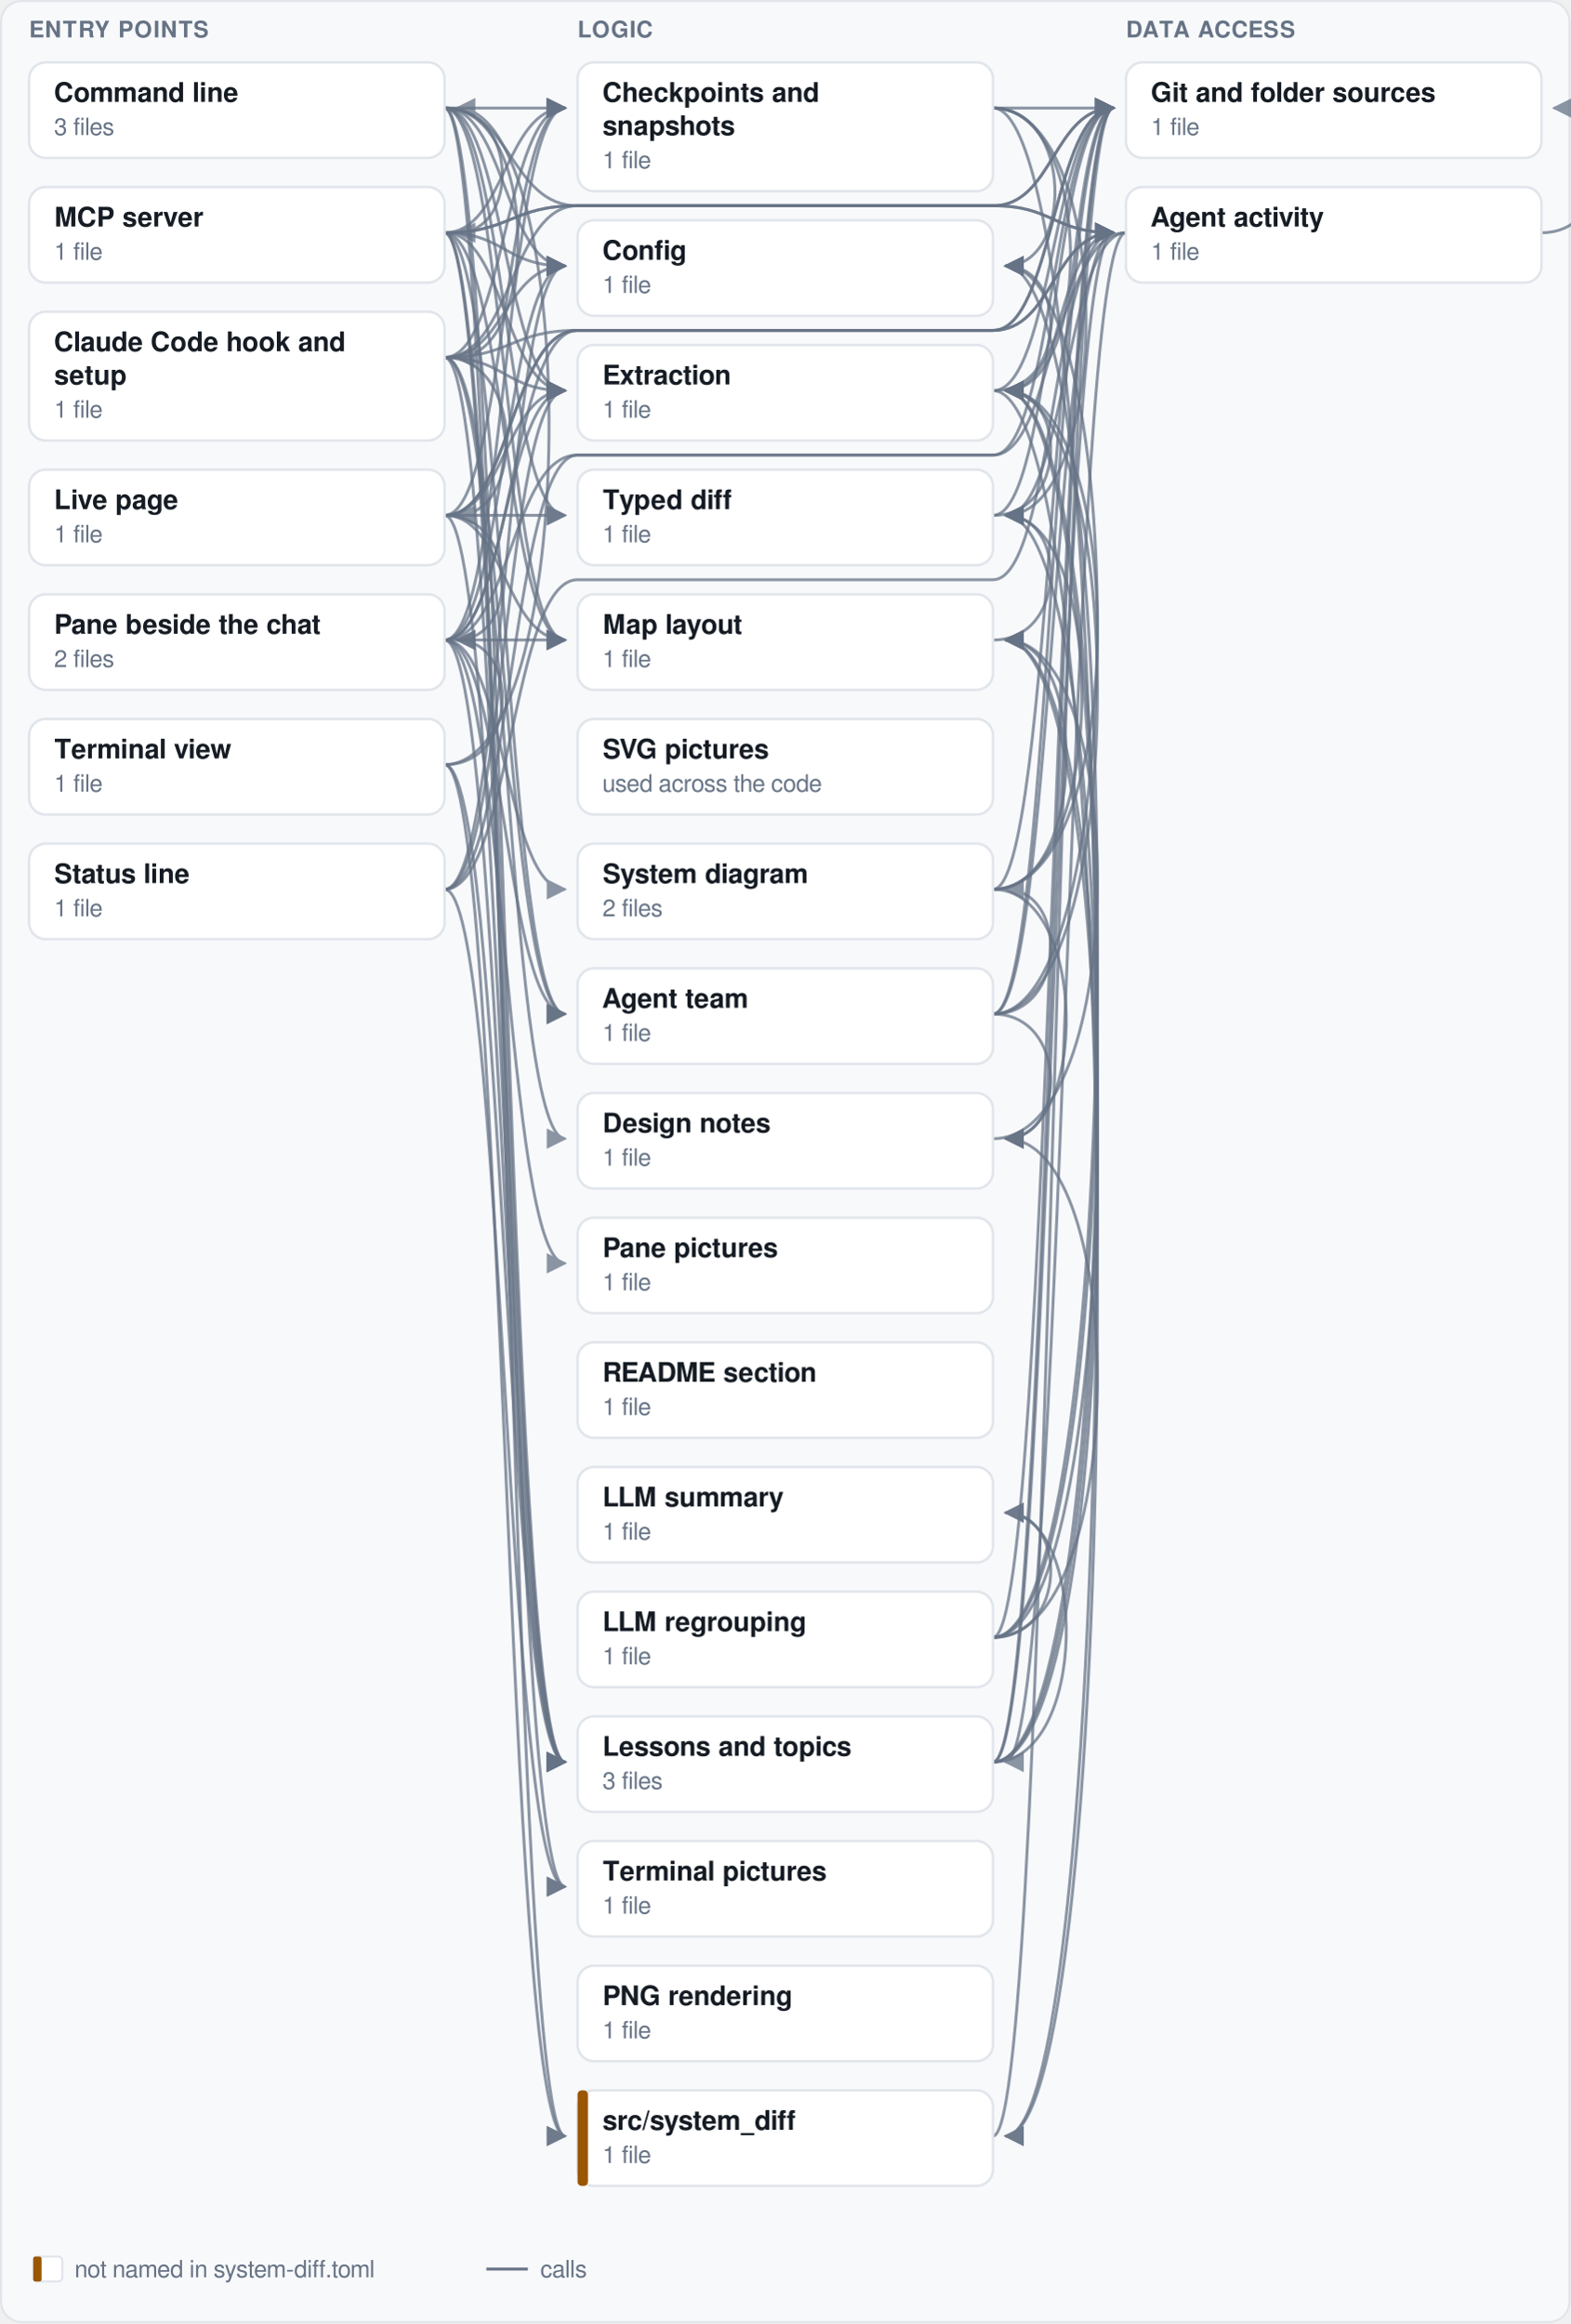
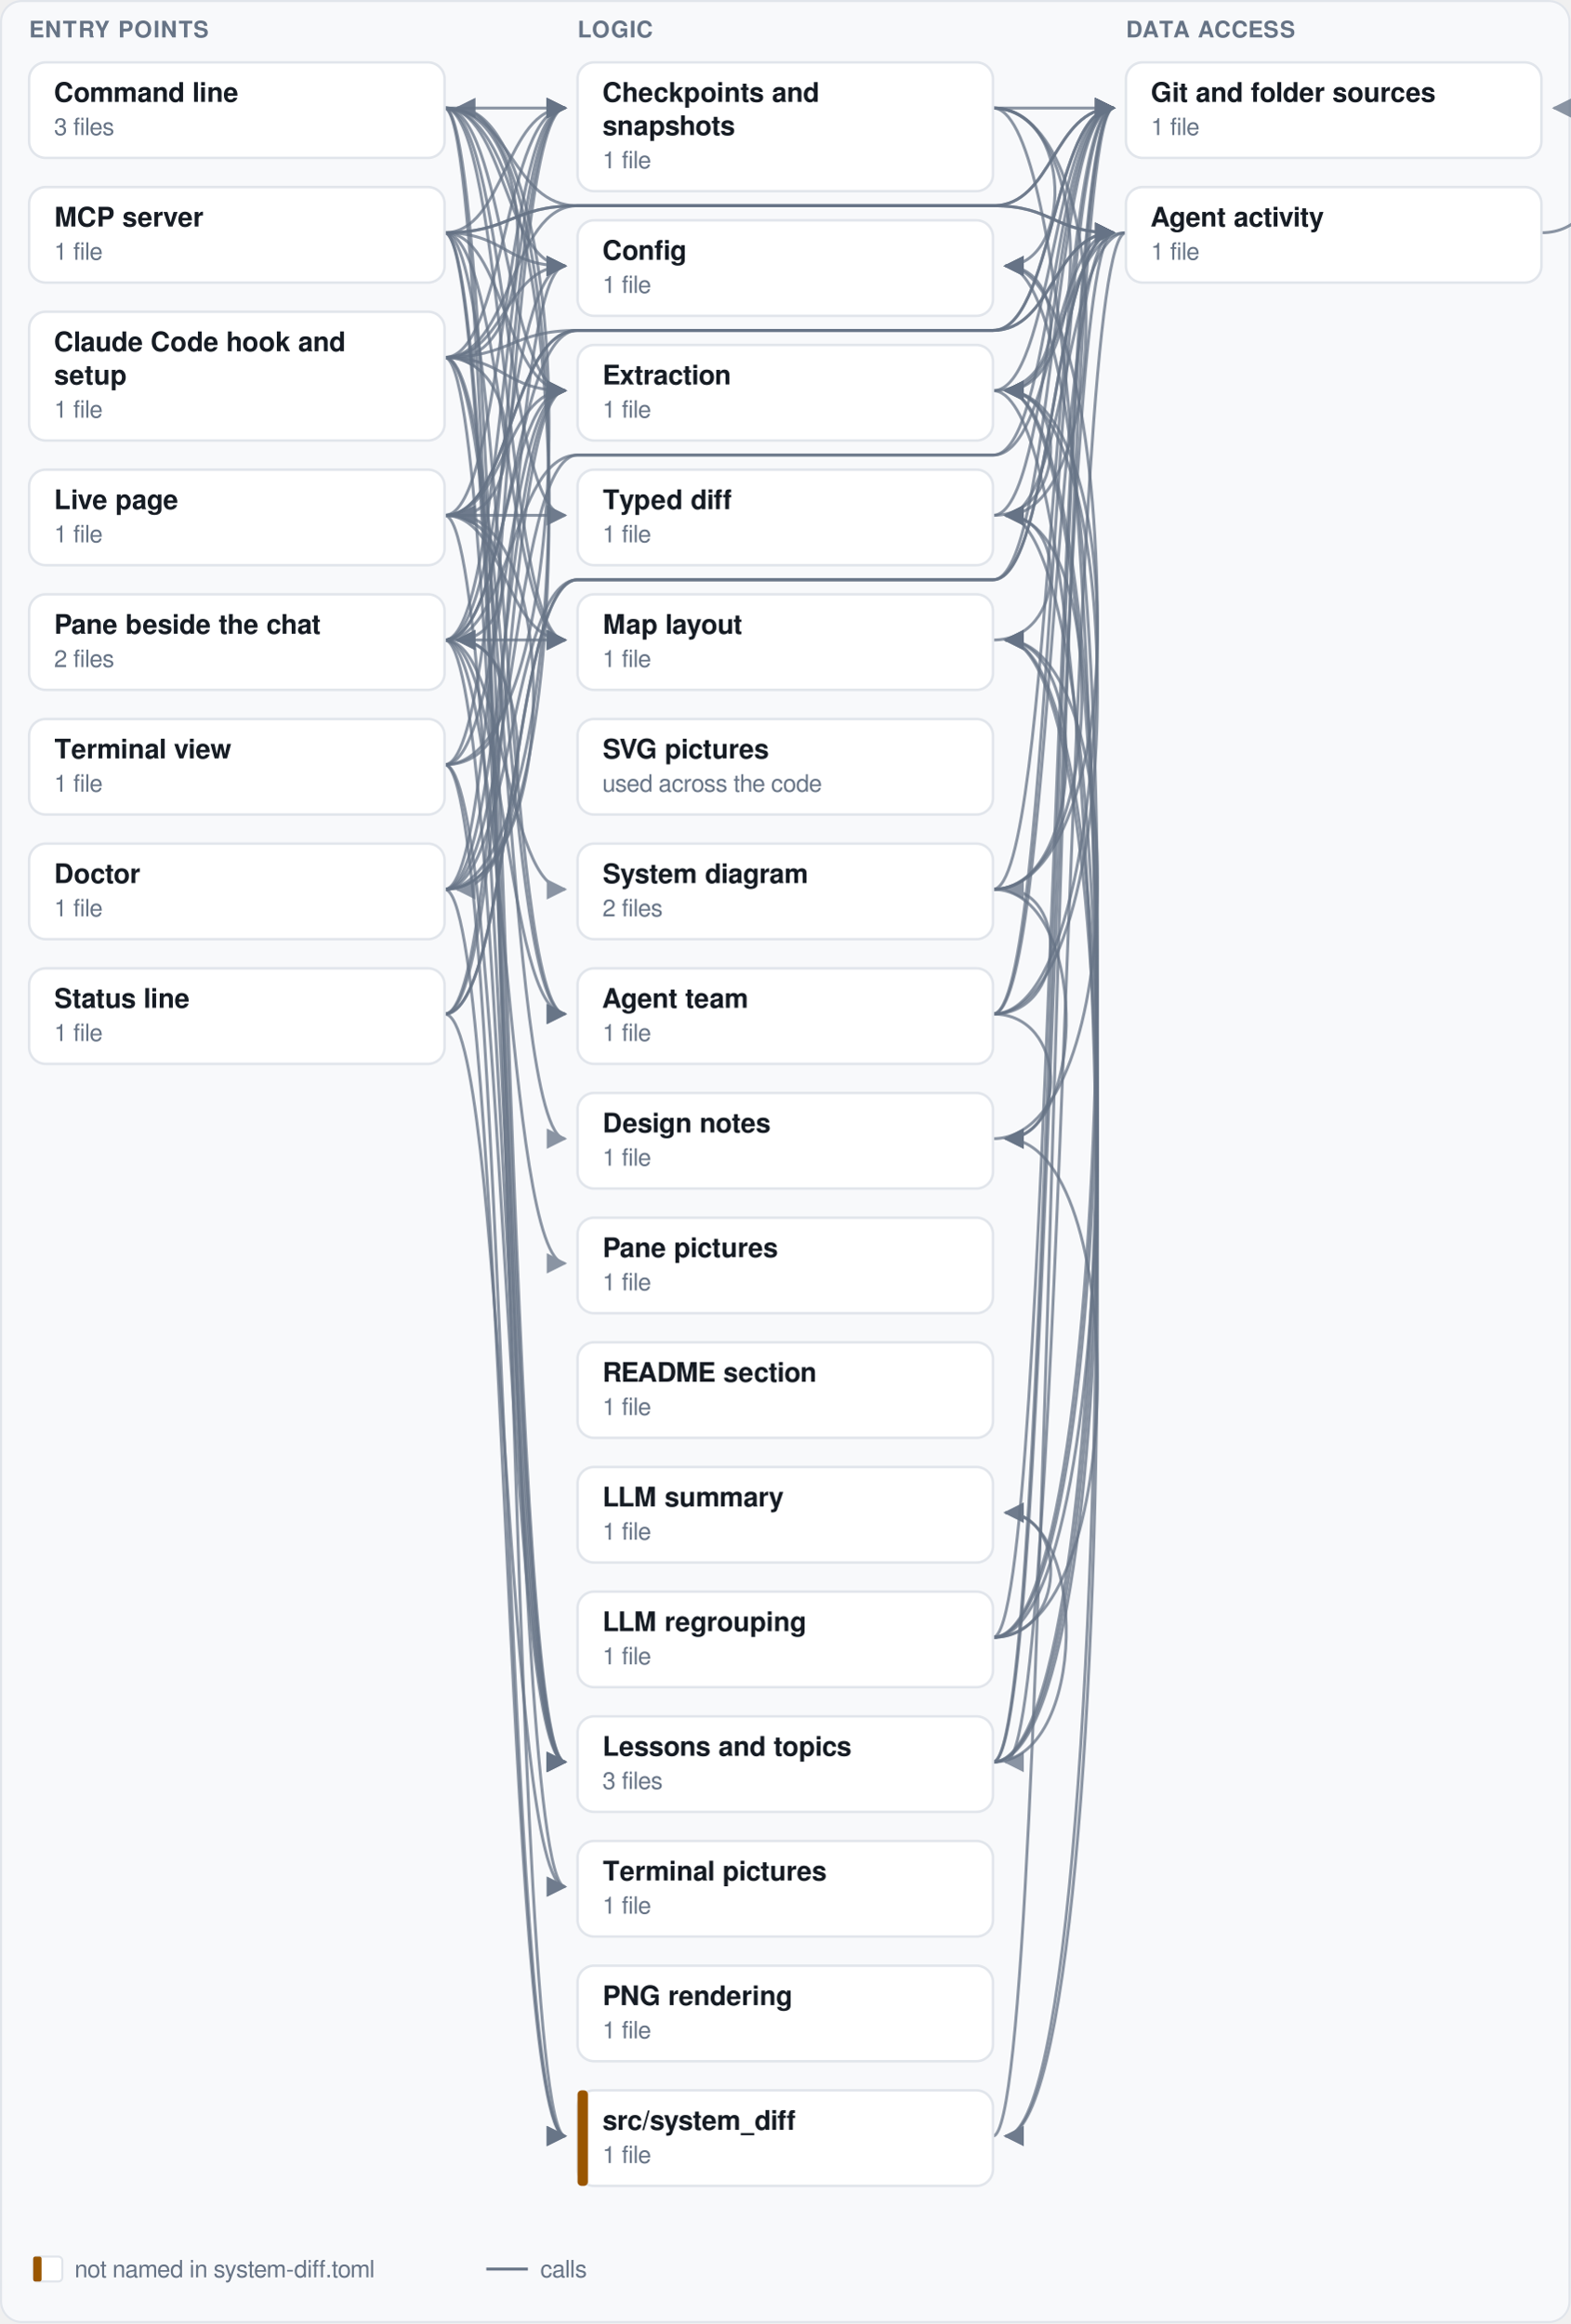
<svg xmlns="http://www.w3.org/2000/svg" width="756" height="1118" viewBox="0 0 756 1118" role="img" aria-label="System map">
  <style>
text { font-family: 'Segoe UI', FreeSans, 'Helvetica Neue', Arial, sans-serif; }
.bg { fill: #f8f9fb; stroke: #e1e5eb; }
.col { font-size: 11px; font-weight: 600; letter-spacing: .05em; fill: #667385; }
.bn .box { fill: #ffffff; stroke: #e1e5eb; stroke-width: 1.2; }
.bn.t-store .box { fill: #e8f0fc; }
.bn.legacy .box { fill: #f8f9fb; stroke: #c3cad4; stroke-dasharray: 5 4; }
.bn.legacy .bn-t { fill: #3b4655; }
.bn .band { fill: #1f5fbf; }
.bn.undeclared .band { fill: #9a5600; }
.bn.s-added .box { stroke: #157347; stroke-width: 1.8; } .bn.s-added .band { fill: #157347; }
.bn.s-changed .box { stroke: #9a5600; stroke-width: 1.8; } .bn.s-changed .band { fill: #9a5600; }
.bn.s-removed .box { stroke: #c4321c; stroke-dasharray: 5 4; fill: #fdecea; } .bn.s-removed .band { fill: #c4321c; }
.bn-t { font-size: 13px; font-weight: 600; fill: #161c24; }
.bn-s { font-size: 11.5px; fill: #667385; }
.bn-p { font-size: 11.5px; fill: #3b4655; } .bn-p.code { font-family: Consolas, Inconsolata, 'DejaVu Sans Mono', monospace; } .bn-p.more { fill: #667385; }
.bn-p.s-added { fill: #157347; font-weight: 600; } .bn-p.s-changed { fill: #9a5600; font-weight: 600; }
.bn-p.s-removed { fill: #c4321c; text-decoration: line-through; }
.be { fill: none; stroke: #667385; stroke-width: 1.4; opacity: .75; }
.be.k-data { stroke: #1f5fbf; } .be.k-network { stroke: #9a5600; stroke-dasharray: 6 4; }
.be.s-added { stroke: #157347; stroke-width: 2.2; opacity: 1; }
.be.s-removed { stroke: #c4321c; stroke-dasharray: 5 4; opacity: 1; }
.ar { fill: #667385; } .ar.k-data { fill: #1f5fbf; } .ar.k-network { fill: #9a5600; }
.ar.s-added { fill: #157347; } .ar.s-removed { fill: #c4321c; } .ar.k-person { fill: #1f5fbf; }
.halo { paint-order: stroke; stroke: #f8f9fb; stroke-width: 4px; stroke-linejoin: round; }
.lg { font-size: 11.5px; fill: #667385; }
.lg.s-added { fill: #157347; font-weight: 600; } .lg.s-changed { fill: #9a5600; font-weight: 600; }
.lg.s-removed { fill: #c4321c; font-weight: 600; }
.foot { font-size: 11.5px; fill: #3b4655; }
.st .box { fill: #ffffff; stroke: #e1e5eb; stroke-width: 1.4; }
.st.hi .box { fill: #e8f0fc; stroke: #1f5fbf; }
.st-w { font-size: 13px; font-weight: 600; fill: #161c24; }
.fl { fill: none; stroke: #667385; stroke-width: 1.4; } .fl.loop { stroke-dasharray: 4 4; }
.fl.gate { stroke: #1f5fbf; stroke-dasharray: 2 4; opacity: .7; }
.fl-note { font-size: 11.5px; fill: #667385; }
.gate .box { fill: #e8f0fc; stroke: #1f5fbf; } .gate text { font-size: 12.5px; font-weight: 600; fill: #1f5fbf; }
.exit { font-size: 12.5px; font-weight: 600; fill: #161c24; }
.lane .box { fill: #ffffff; stroke: #e1e5eb; stroke-width: 1.2; }
.lane.person .box { fill: #e8f0fc; stroke: #1f5fbf; }
.life { stroke: #c9d0da; stroke-width: 1.2; stroke-dasharray: 3 4; }
.msg { fill: none; stroke: #667385; stroke-width: 1.4; }
.msg.frame { stroke: #1f5fbf; stroke-dasharray: 5 4; } .msg.person { stroke: #1f5fbf; stroke-width: 2; }
.msg-t { font-size: 11.5px; fill: #3b4655; } .msg-t.frame { fill: #1f5fbf; } .msg-t.person { fill: #1f5fbf; font-weight: 600; }
.num circle { fill: #667385; } .num.person circle { fill: #1f5fbf; }
.num text { fill: #ffffff; font-size: 10px; font-weight: 700; }
.note .box { fill: #fff3dd; stroke: #e9c98f; } .note text { font-size: 11.5px; fill: #9a5600; }
</style>
  <defs>
    <marker id="ar-call-same" class="ar k-call s-same" viewBox="0 0 10 10" refX="9" refY="5" markerWidth="7" markerHeight="7" orient="auto-start-reverse">
      <path d="M0,0 L10,5 L0,10 z" />
    </marker>
  </defs>
  <rect class="bg" x="0.5" y="0.5" width="755" height="1117" rx="10" />
  <text class="col" x="14" y="18">ENTRY POINTS</text>
  <text class="col" x="278" y="18">LOGIC</text>
  <text class="col" x="542" y="18">DATA ACCESS</text>
  <path class="be k-call s-same" d="M542,112 C513,112 513,248 484,248" marker-end="url(#ar-call-same)" />
  <path class="be k-call s-same" d="M542,112 C513,112 513,188 484,188" marker-end="url(#ar-call-same)" />
  <path class="be k-call s-same" d="M542,112 C513,112 513,848 484,848" marker-end="url(#ar-call-same)" />
  <path class="be k-call s-same" d="M742,112 C778,112 778,52 748,52" marker-end="url(#ar-call-same)" />
  <path class="be k-call s-same" d="M214,172 C246,172 246,159 278,159 L478,159 C507,159 507,112 536,112" marker-end="url(#ar-call-same)" />
  <path class="be k-call s-same" d="M214,172 C243,172 243,488 272,488" marker-end="url(#ar-call-same)" />
  <path class="be k-call s-same" d="M214,172 C243,172 243,52 272,52" marker-end="url(#ar-call-same)" />
  <path class="be k-call s-same" d="M214,172 C243,172 243,128 272,128" marker-end="url(#ar-call-same)" />
  <path class="be k-call s-same" d="M214,172 C243,172 243,548 272,548" marker-end="url(#ar-call-same)" />
  <path class="be k-call s-same" d="M214,172 C243,172 243,188 272,188" marker-end="url(#ar-call-same)" />
  <path class="be k-call s-same" d="M214,172 C243,172 243,848 272,848" marker-end="url(#ar-call-same)" />
  <path class="be k-call s-same" d="M214,172 C246,172 246,99 278,99 L478,99 C507,99 507,52 536,52" marker-end="url(#ar-call-same)" />
  <path class="be k-call s-same" d="M214,172 C252.7,172 252.7,248 220,248" marker-end="url(#ar-call-same)" />
  <path class="be k-call s-same" d="M478,488 C514,488 514,428 484,428" marker-end="url(#ar-call-same)" />
  <path class="be k-call s-same" d="M478,488 C507,488 507,112 536,112" marker-end="url(#ar-call-same)" />
  <path class="be k-call s-same" d="M478,488 C544,488 544,128 484,128" marker-end="url(#ar-call-same)" />
  <path class="be k-call s-same" d="M478,488 C514,488 514,548 484,548" marker-end="url(#ar-call-same)" />
  <path class="be k-call s-same" d="M478,488 C544,488 544,188 484,188" marker-end="url(#ar-call-same)" />
  <path class="be k-call s-same" d="M478,488 C507,488 507,52 536,52" marker-end="url(#ar-call-same)" />
  <path class="be k-call s-same" d="M478,428 C524,428 524,548 484,548" marker-end="url(#ar-call-same)" />
  <path class="be k-call s-same" d="M478,428 C524,428 524,308 484,308" marker-end="url(#ar-call-same)" />
  <path class="be k-call s-same" d="M478,428 C534,428 534,248 484,248" marker-end="url(#ar-call-same)" />
  <path class="be k-call s-same" d="M478,428 C544,428 544,188 484,188" marker-end="url(#ar-call-same)" />
  <path class="be k-call s-same" d="M478,428 C507,428 507,52 536,52" marker-end="url(#ar-call-same)" />
  <path class="be k-call s-same" d="M214,52 C260,52 260,172 220,172" marker-end="url(#ar-call-same)" />
  <path class="be k-call s-same" d="M214,52 C243,52 243,128 272,128" marker-end="url(#ar-call-same)" />
  <path class="be k-call s-same" d="M214,52 C243,52 243,188 272,188" marker-end="url(#ar-call-same)" />
  <path class="be k-call s-same" d="M214,52 C243,52 243,308 272,308" marker-end="url(#ar-call-same)" />
  <path class="be k-call s-same" d="M214,52 C243,52 243,848 272,848" marker-end="url(#ar-call-same)" />
  <path class="be k-call s-same" d="M214,52 C243,52 243,1028 272,1028" marker-end="url(#ar-call-same)" />
  <path class="be k-call s-same" d="M214,52 C246,52 246,99 278,99 L478,99 C507,99 507,112 536,112" marker-end="url(#ar-call-same)" />
  <path class="be k-call s-same" d="M214,52 C243,52 243,52 272,52" marker-end="url(#ar-call-same)" />
  <path class="be k-call s-same" d="M214,52 C243,52 243,248 272,248" marker-end="url(#ar-call-same)" />
-   <path class="be k-call s-same" d="M214,52 C250,52 250,112 220,112" marker-end="url(#ar-call-same)" />
+   <path class="be k-call s-same" d="M214,52 C280,52 280,428 220,428" marker-end="url(#ar-call-same)" />
  <path class="be k-call s-same" d="M478,52 C526.7,52 526.7,188 484,188" marker-end="url(#ar-call-same)" />
  <path class="be k-call s-same" d="M478,52 C516.7,52 516.7,128 484,128" marker-end="url(#ar-call-same)" />
  <path class="be k-call s-same" d="M478,52 C536.7,52 536.7,248 484,248" marker-end="url(#ar-call-same)" />
  <path class="be k-call s-same" d="M478,52 C507,52 507,52 536,52" marker-end="url(#ar-call-same)" />
  <path class="be k-call s-same" d="M478,52 C544,52 544,1028 484,1028" marker-end="url(#ar-call-same)" />
  <path class="be k-call s-same" d="M478,548 C544,548 544,308 484,308" marker-end="url(#ar-call-same)" />
  <path class="be k-call s-same" d="M478,248 C514,248 514,188 484,188" marker-end="url(#ar-call-same)" />
  <path class="be k-call s-same" d="M478,248 C507,248 507,52 536,52" marker-end="url(#ar-call-same)" />
+   <path class="be k-call s-same" d="M214,428 C246,428 246,279 278,279 L478,279 C507,279 507,112 536,112" marker-end="url(#ar-call-same)" />
+   <path class="be k-call s-same" d="M214,428 C280,428 280,52 220,52" marker-end="url(#ar-call-same)" />
+   <path class="be k-call s-same" d="M214,428 C243,428 243,52 272,52" marker-end="url(#ar-call-same)" />
+   <path class="be k-call s-same" d="M214,428 C243,428 243,188 272,188" marker-end="url(#ar-call-same)" />
+   <path class="be k-call s-same" d="M214,428 C260,428 260,308 220,308" marker-end="url(#ar-call-same)" />
+   <path class="be k-call s-same" d="M214,428 C246,428 246,219 278,219 L478,219 C507,219 507,52 536,52" marker-end="url(#ar-call-same)" />
+   <path class="be k-call s-same" d="M214,428 C243,428 243,1028 272,1028" marker-end="url(#ar-call-same)" />
+   <path class="be k-call s-same" d="M214,428 C270,428 270,248 220,248" marker-end="url(#ar-call-same)" />
  <path class="be k-call s-same" d="M478,188 C514,188 514,128 484,128" marker-end="url(#ar-call-same)" />
  <path class="be k-call s-same" d="M478,188 C507,188 507,52 536,52" marker-end="url(#ar-call-same)" />
  <path class="be k-call s-same" d="M478,188 C544,188 544,1028 484,1028" marker-end="url(#ar-call-same)" />
  <path class="be k-call s-same" d="M478,308 C514,308 514,248 484,248" marker-end="url(#ar-call-same)" />
  <path class="be k-call s-same" d="M478,848 C507,848 507,112 536,112" marker-end="url(#ar-call-same)" />
  <path class="be k-call s-same" d="M478,848 C544,848 544,248 484,248" marker-end="url(#ar-call-same)" />
  <path class="be k-call s-same" d="M478,848 C544,848 544,188 484,188" marker-end="url(#ar-call-same)" />
  <path class="be k-call s-same" d="M478,848 C544,848 544,308 484,308" marker-end="url(#ar-call-same)" />
  <path class="be k-call s-same" d="M478,848 C524,848 524,728 484,728" marker-end="url(#ar-call-same)" />
  <path class="be k-call s-same" d="M478,848 C507,848 507,52 536,52" marker-end="url(#ar-call-same)" />
  <path class="be k-call s-same" d="M214,112 C243,112 243,188 272,188" marker-end="url(#ar-call-same)" />
  <path class="be k-call s-same" d="M214,112 C246,112 246,99 278,99 L478,99 C507,99 507,112 536,112" marker-end="url(#ar-call-same)" />
  <path class="be k-call s-same" d="M214,112 C243,112 243,488 272,488" marker-end="url(#ar-call-same)" />
  <path class="be k-call s-same" d="M214,112 C243,112 243,52 272,52" marker-end="url(#ar-call-same)" />
  <path class="be k-call s-same" d="M214,112 C243,112 243,128 272,128" marker-end="url(#ar-call-same)" />
  <path class="be k-call s-same" d="M214,112 C243,112 243,308 272,308" marker-end="url(#ar-call-same)" />
  <path class="be k-call s-same" d="M214,112 C243,112 243,848 272,848" marker-end="url(#ar-call-same)" />
  <path class="be k-call s-same" d="M214,112 C246,112 246,99 278,99 L478,99 C507,99 507,52 536,52" marker-end="url(#ar-call-same)" />
  <path class="be k-call s-same" d="M214,112 C243,112 243,908 272,908" marker-end="url(#ar-call-same)" />
  <path class="be k-call s-same" d="M214,308 C243,308 243,848 272,848" marker-end="url(#ar-call-same)" />
  <path class="be k-call s-same" d="M214,308 C243,308 243,52 272,52" marker-end="url(#ar-call-same)" />
+   <path class="be k-call s-same" d="M214,308 C243,308 243,128 272,128" marker-end="url(#ar-call-same)" />
  <path class="be k-call s-same" d="M214,308 C243,308 243,188 272,188" marker-end="url(#ar-call-same)" />
  <path class="be k-call s-same" d="M214,308 C246,308 246,159 278,159 L478,159 C507,159 507,52 536,52" marker-end="url(#ar-call-same)" />
  <path class="be k-call s-same" d="M214,308 C246,308 246,219 278,219 L478,219 C507,219 507,112 536,112" marker-end="url(#ar-call-same)" />
  <path class="be k-call s-same" d="M214,308 C243,308 243,428 272,428" marker-end="url(#ar-call-same)" />
-   <path class="be k-call s-same" d="M214,308 C243,308 243,128 272,128" marker-end="url(#ar-call-same)" />
  <path class="be k-call s-same" d="M214,308 C243,308 243,308 272,308" marker-end="url(#ar-call-same)" />
  <path class="be k-call s-same" d="M214,308 C243,308 243,488 272,488" marker-end="url(#ar-call-same)" />
  <path class="be k-call s-same" d="M214,308 C243,308 243,608 272,608" marker-end="url(#ar-call-same)" />
  <path class="be k-call s-same" d="M478,788 C544,788 544,128 484,128" marker-end="url(#ar-call-same)" />
  <path class="be k-call s-same" d="M478,788 C544,788 544,548 484,548" marker-end="url(#ar-call-same)" />
  <path class="be k-call s-same" d="M478,788 C544,788 544,188 484,188" marker-end="url(#ar-call-same)" />
  <path class="be k-call s-same" d="M478,788 C544,788 544,308 484,308" marker-end="url(#ar-call-same)" />
  <path class="be k-call s-same" d="M478,788 C514,788 514,728 484,728" marker-end="url(#ar-call-same)" />
  <path class="be k-call s-same" d="M478,788 C507,788 507,52 536,52" marker-end="url(#ar-call-same)" />
  <path class="be k-call s-same" d="M478,1028 C507,1028 507,52 536,52" marker-end="url(#ar-call-same)" />
-   <path class="be k-call s-same" d="M214,428 C246,428 246,279 278,279 L478,279 C507,279 507,112 536,112" marker-end="url(#ar-call-same)" />
-   <path class="be k-call s-same" d="M214,428 C243,428 243,128 272,128" marker-end="url(#ar-call-same)" />
-   <path class="be k-call s-same" d="M214,428 C243,428 243,188 272,188" marker-end="url(#ar-call-same)" />
-   <path class="be k-call s-same" d="M214,428 C246,428 246,219 278,219 L478,219 C507,219 507,52 536,52" marker-end="url(#ar-call-same)" />
-   <path class="be k-call s-same" d="M214,428 C243,428 243,908 272,908" marker-end="url(#ar-call-same)" />
+   <path class="be k-call s-same" d="M214,488 C246,488 246,279 278,279 L478,279 C507,279 507,112 536,112" marker-end="url(#ar-call-same)" />
+   <path class="be k-call s-same" d="M214,488 C243,488 243,128 272,128" marker-end="url(#ar-call-same)" />
+   <path class="be k-call s-same" d="M214,488 C243,488 243,188 272,188" marker-end="url(#ar-call-same)" />
+   <path class="be k-call s-same" d="M214,488 C246,488 246,279 278,279 L478,279 C507,279 507,52 536,52" marker-end="url(#ar-call-same)" />
+   <path class="be k-call s-same" d="M214,488 C243,488 243,908 272,908" marker-end="url(#ar-call-same)" />
+   <path class="be k-call s-same" d="M214,368 C250,368 250,308 220,308" marker-end="url(#ar-call-same)" />
  <path class="be k-call s-same" d="M214,368 C243,368 243,1028 272,1028" marker-end="url(#ar-call-same)" />
  <path class="be k-call s-same" d="M214,368 C280,368 280,52 220,52" marker-end="url(#ar-call-same)" />
+   <path class="be k-call s-same" d="M214,368 C243,368 243,52 272,52" marker-end="url(#ar-call-same)" />
+   <path class="be k-call s-same" d="M214,368 C243,368 243,188 272,188" marker-end="url(#ar-call-same)" />
  <path class="be k-call s-same" d="M214,368 C243,368 243,848 272,848" marker-end="url(#ar-call-same)" />
-   <path class="be k-call s-same" d="M214,368 C250,368 250,308 220,308" marker-end="url(#ar-call-same)" />
  <path class="be k-call s-same" d="M214,248 C246,248 246,159 278,159 L478,159 C507,159 507,112 536,112" marker-end="url(#ar-call-same)" />
  <path class="be k-call s-same" d="M214,248 C243,248 243,52 272,52" marker-end="url(#ar-call-same)" />
  <path class="be k-call s-same" d="M214,248 C243,248 243,248 272,248" marker-end="url(#ar-call-same)" />
  <path class="be k-call s-same" d="M214,248 C243,248 243,188 272,188" marker-end="url(#ar-call-same)" />
  <path class="be k-call s-same" d="M214,248 C243,248 243,308 272,308" marker-end="url(#ar-call-same)" />
  <path class="be k-call s-same" d="M214,248 C243,248 243,848 272,848" marker-end="url(#ar-call-same)" />
  <path class="be k-call s-same" d="M214,248 C250,248 250,308 220,308" marker-end="url(#ar-call-same)" />
  <path class="be k-call s-same" d="M214,248 C246,248 246,159 278,159 L478,159 C507,159 507,52 536,52" marker-end="url(#ar-call-same)" />
  <g class="bn t-component s-same" transform="translate(14,30)">
    <rect class="box" width="200" height="46" rx="8" />
    <text x="12" y="19" class="bn-t">Command line</text>
    <text x="12" y="35" class="bn-s">3 files</text>
  </g>
  <g class="bn t-component s-same" transform="translate(14,90)">
    <rect class="box" width="200" height="46" rx="8" />
    <text x="12" y="19" class="bn-t">MCP server</text>
    <text x="12" y="35" class="bn-s">1 file</text>
  </g>
  <g class="bn t-component s-same" transform="translate(14,150)">
    <rect class="box" width="200" height="62" rx="8" />
    <text x="12" y="19" class="bn-t">Claude Code hook and</text>
    <text x="12" y="35" class="bn-t">setup</text>
    <text x="12" y="51" class="bn-s">1 file</text>
  </g>
  <g class="bn t-component s-same" transform="translate(14,226)">
    <rect class="box" width="200" height="46" rx="8" />
    <text x="12" y="19" class="bn-t">Live page</text>
    <text x="12" y="35" class="bn-s">1 file</text>
  </g>
  <g class="bn t-component s-same" transform="translate(14,286)">
    <rect class="box" width="200" height="46" rx="8" />
    <text x="12" y="19" class="bn-t">Pane beside the chat</text>
    <text x="12" y="35" class="bn-s">2 files</text>
  </g>
  <g class="bn t-component s-same" transform="translate(14,346)">
    <rect class="box" width="200" height="46" rx="8" />
    <text x="12" y="19" class="bn-t">Terminal view</text>
    <text x="12" y="35" class="bn-s">1 file</text>
  </g>
  <g class="bn t-component s-same" transform="translate(14,406)">
    <rect class="box" width="200" height="46" rx="8" />
+     <text x="12" y="19" class="bn-t">Doctor</text>
+     <text x="12" y="35" class="bn-s">1 file</text>
+   </g>
+   <g class="bn t-component s-same" transform="translate(14,466)">
+     <rect class="box" width="200" height="46" rx="8" />
    <text x="12" y="19" class="bn-t">Status line</text>
    <text x="12" y="35" class="bn-s">1 file</text>
  </g>
  <g class="bn t-component s-same" transform="translate(278,30)">
    <rect class="box" width="200" height="62" rx="8" />
    <text x="12" y="19" class="bn-t">Checkpoints and</text>
    <text x="12" y="35" class="bn-t">snapshots</text>
    <text x="12" y="51" class="bn-s">1 file</text>
  </g>
  <g class="bn t-component s-same" transform="translate(278,106)">
    <rect class="box" width="200" height="46" rx="8" />
    <text x="12" y="19" class="bn-t">Config</text>
    <text x="12" y="35" class="bn-s">1 file</text>
  </g>
  <g class="bn t-component s-same" transform="translate(278,166)">
    <rect class="box" width="200" height="46" rx="8" />
    <text x="12" y="19" class="bn-t">Extraction</text>
    <text x="12" y="35" class="bn-s">1 file</text>
  </g>
  <g class="bn t-component s-same" transform="translate(278,226)">
    <rect class="box" width="200" height="46" rx="8" />
    <text x="12" y="19" class="bn-t">Typed diff</text>
    <text x="12" y="35" class="bn-s">1 file</text>
  </g>
  <g class="bn t-component s-same" transform="translate(278,286)">
    <rect class="box" width="200" height="46" rx="8" />
    <text x="12" y="19" class="bn-t">Map layout</text>
    <text x="12" y="35" class="bn-s">1 file</text>
  </g>
  <g class="bn t-component s-same" transform="translate(278,346)">
    <rect class="box" width="200" height="46" rx="8" />
    <text x="12" y="19" class="bn-t">SVG pictures</text>
    <text x="12" y="35" class="bn-s">used across the code</text>
  </g>
  <g class="bn t-component s-same" transform="translate(278,406)">
    <rect class="box" width="200" height="46" rx="8" />
    <text x="12" y="19" class="bn-t">System diagram</text>
    <text x="12" y="35" class="bn-s">2 files</text>
  </g>
  <g class="bn t-component s-same" transform="translate(278,466)">
    <rect class="box" width="200" height="46" rx="8" />
    <text x="12" y="19" class="bn-t">Agent team</text>
    <text x="12" y="35" class="bn-s">1 file</text>
  </g>
  <g class="bn t-component s-same" transform="translate(278,526)">
    <rect class="box" width="200" height="46" rx="8" />
    <text x="12" y="19" class="bn-t">Design notes</text>
    <text x="12" y="35" class="bn-s">1 file</text>
  </g>
  <g class="bn t-component s-same" transform="translate(278,586)">
    <rect class="box" width="200" height="46" rx="8" />
    <text x="12" y="19" class="bn-t">Pane pictures</text>
    <text x="12" y="35" class="bn-s">1 file</text>
  </g>
  <g class="bn t-component s-same" transform="translate(278,646)">
    <rect class="box" width="200" height="46" rx="8" />
    <text x="12" y="19" class="bn-t">README section</text>
    <text x="12" y="35" class="bn-s">1 file</text>
  </g>
  <g class="bn t-component s-same" transform="translate(278,706)">
    <rect class="box" width="200" height="46" rx="8" />
    <text x="12" y="19" class="bn-t">LLM summary</text>
    <text x="12" y="35" class="bn-s">1 file</text>
  </g>
  <g class="bn t-component s-same" transform="translate(278,766)">
    <rect class="box" width="200" height="46" rx="8" />
    <text x="12" y="19" class="bn-t">LLM regrouping</text>
    <text x="12" y="35" class="bn-s">1 file</text>
  </g>
  <g class="bn t-component s-same" transform="translate(278,826)">
    <rect class="box" width="200" height="46" rx="8" />
    <text x="12" y="19" class="bn-t">Lessons and topics</text>
    <text x="12" y="35" class="bn-s">3 files</text>
  </g>
  <g class="bn t-component s-same" transform="translate(278,886)">
    <rect class="box" width="200" height="46" rx="8" />
    <text x="12" y="19" class="bn-t">Terminal pictures</text>
    <text x="12" y="35" class="bn-s">1 file</text>
  </g>
  <g class="bn t-component s-same" transform="translate(278,946)">
    <rect class="box" width="200" height="46" rx="8" />
    <text x="12" y="19" class="bn-t">PNG rendering</text>
    <text x="12" y="35" class="bn-s">1 file</text>
  </g>
  <g class="bn t-component s-same" transform="translate(542,30)">
    <rect class="box" width="200" height="46" rx="8" />
    <text x="12" y="19" class="bn-t">Git and folder sources</text>
    <text x="12" y="35" class="bn-s">1 file</text>
  </g>
  <g class="bn t-component s-same" transform="translate(542,90)">
    <rect class="box" width="200" height="46" rx="8" />
    <text x="12" y="19" class="bn-t">Agent activity</text>
    <text x="12" y="35" class="bn-s">1 file</text>
  </g>
  <g class="bn t-component s-same undeclared" transform="translate(278,1006)">
    <rect class="box" width="200" height="46" rx="8" />
    <rect class="band" width="5" height="46" rx="2" />
    <text x="12" y="19" class="bn-t">src/system_diff</text>
    <text x="12" y="35" class="bn-s">1 file</text>
  </g>
  <rect x="16" y="1086" width="14" height="12" rx="2" fill="#ffffff" stroke="#e1e5eb" />
  <rect x="16" y="1086" width="4" height="12" rx="1" fill="#9a5600" />
  <text x="36" y="1096" class="lg">not named in system-diff.toml</text>
  <path class="be k-call" d="M234.1,1092 L254.1,1092" style="opacity:1" />
  <text x="260.1" y="1096" class="lg">calls</text>
</svg>
